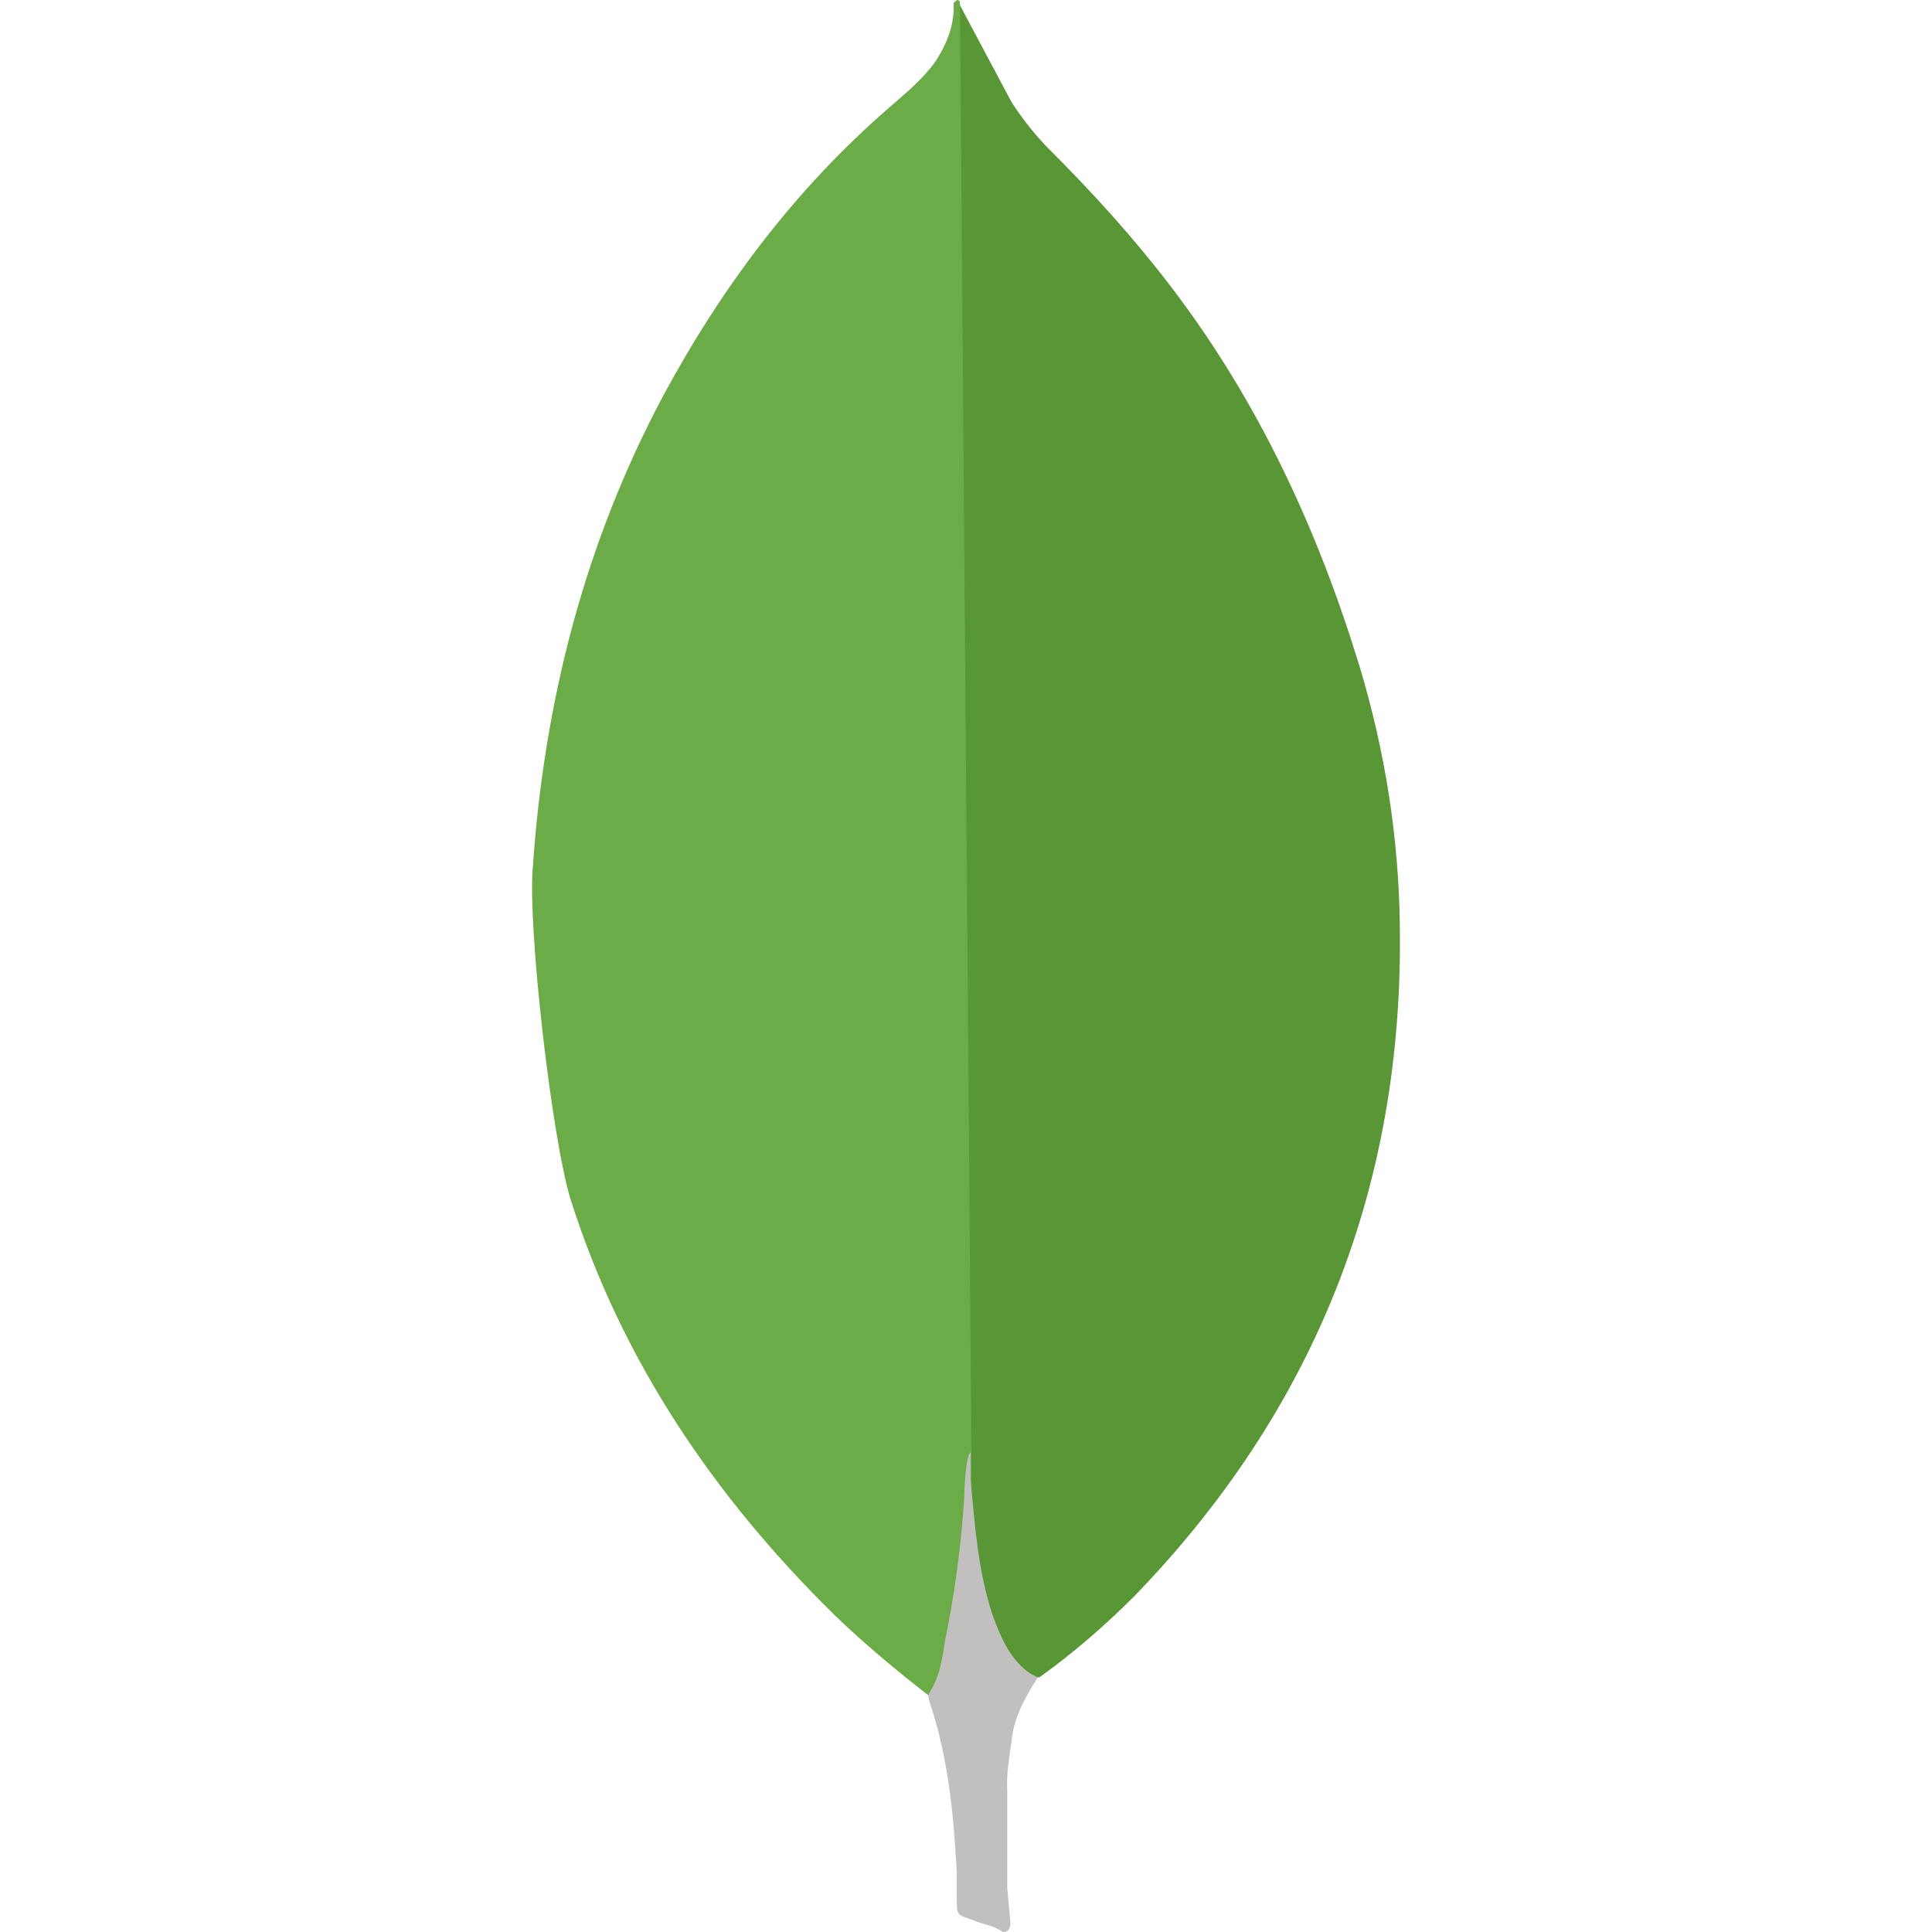
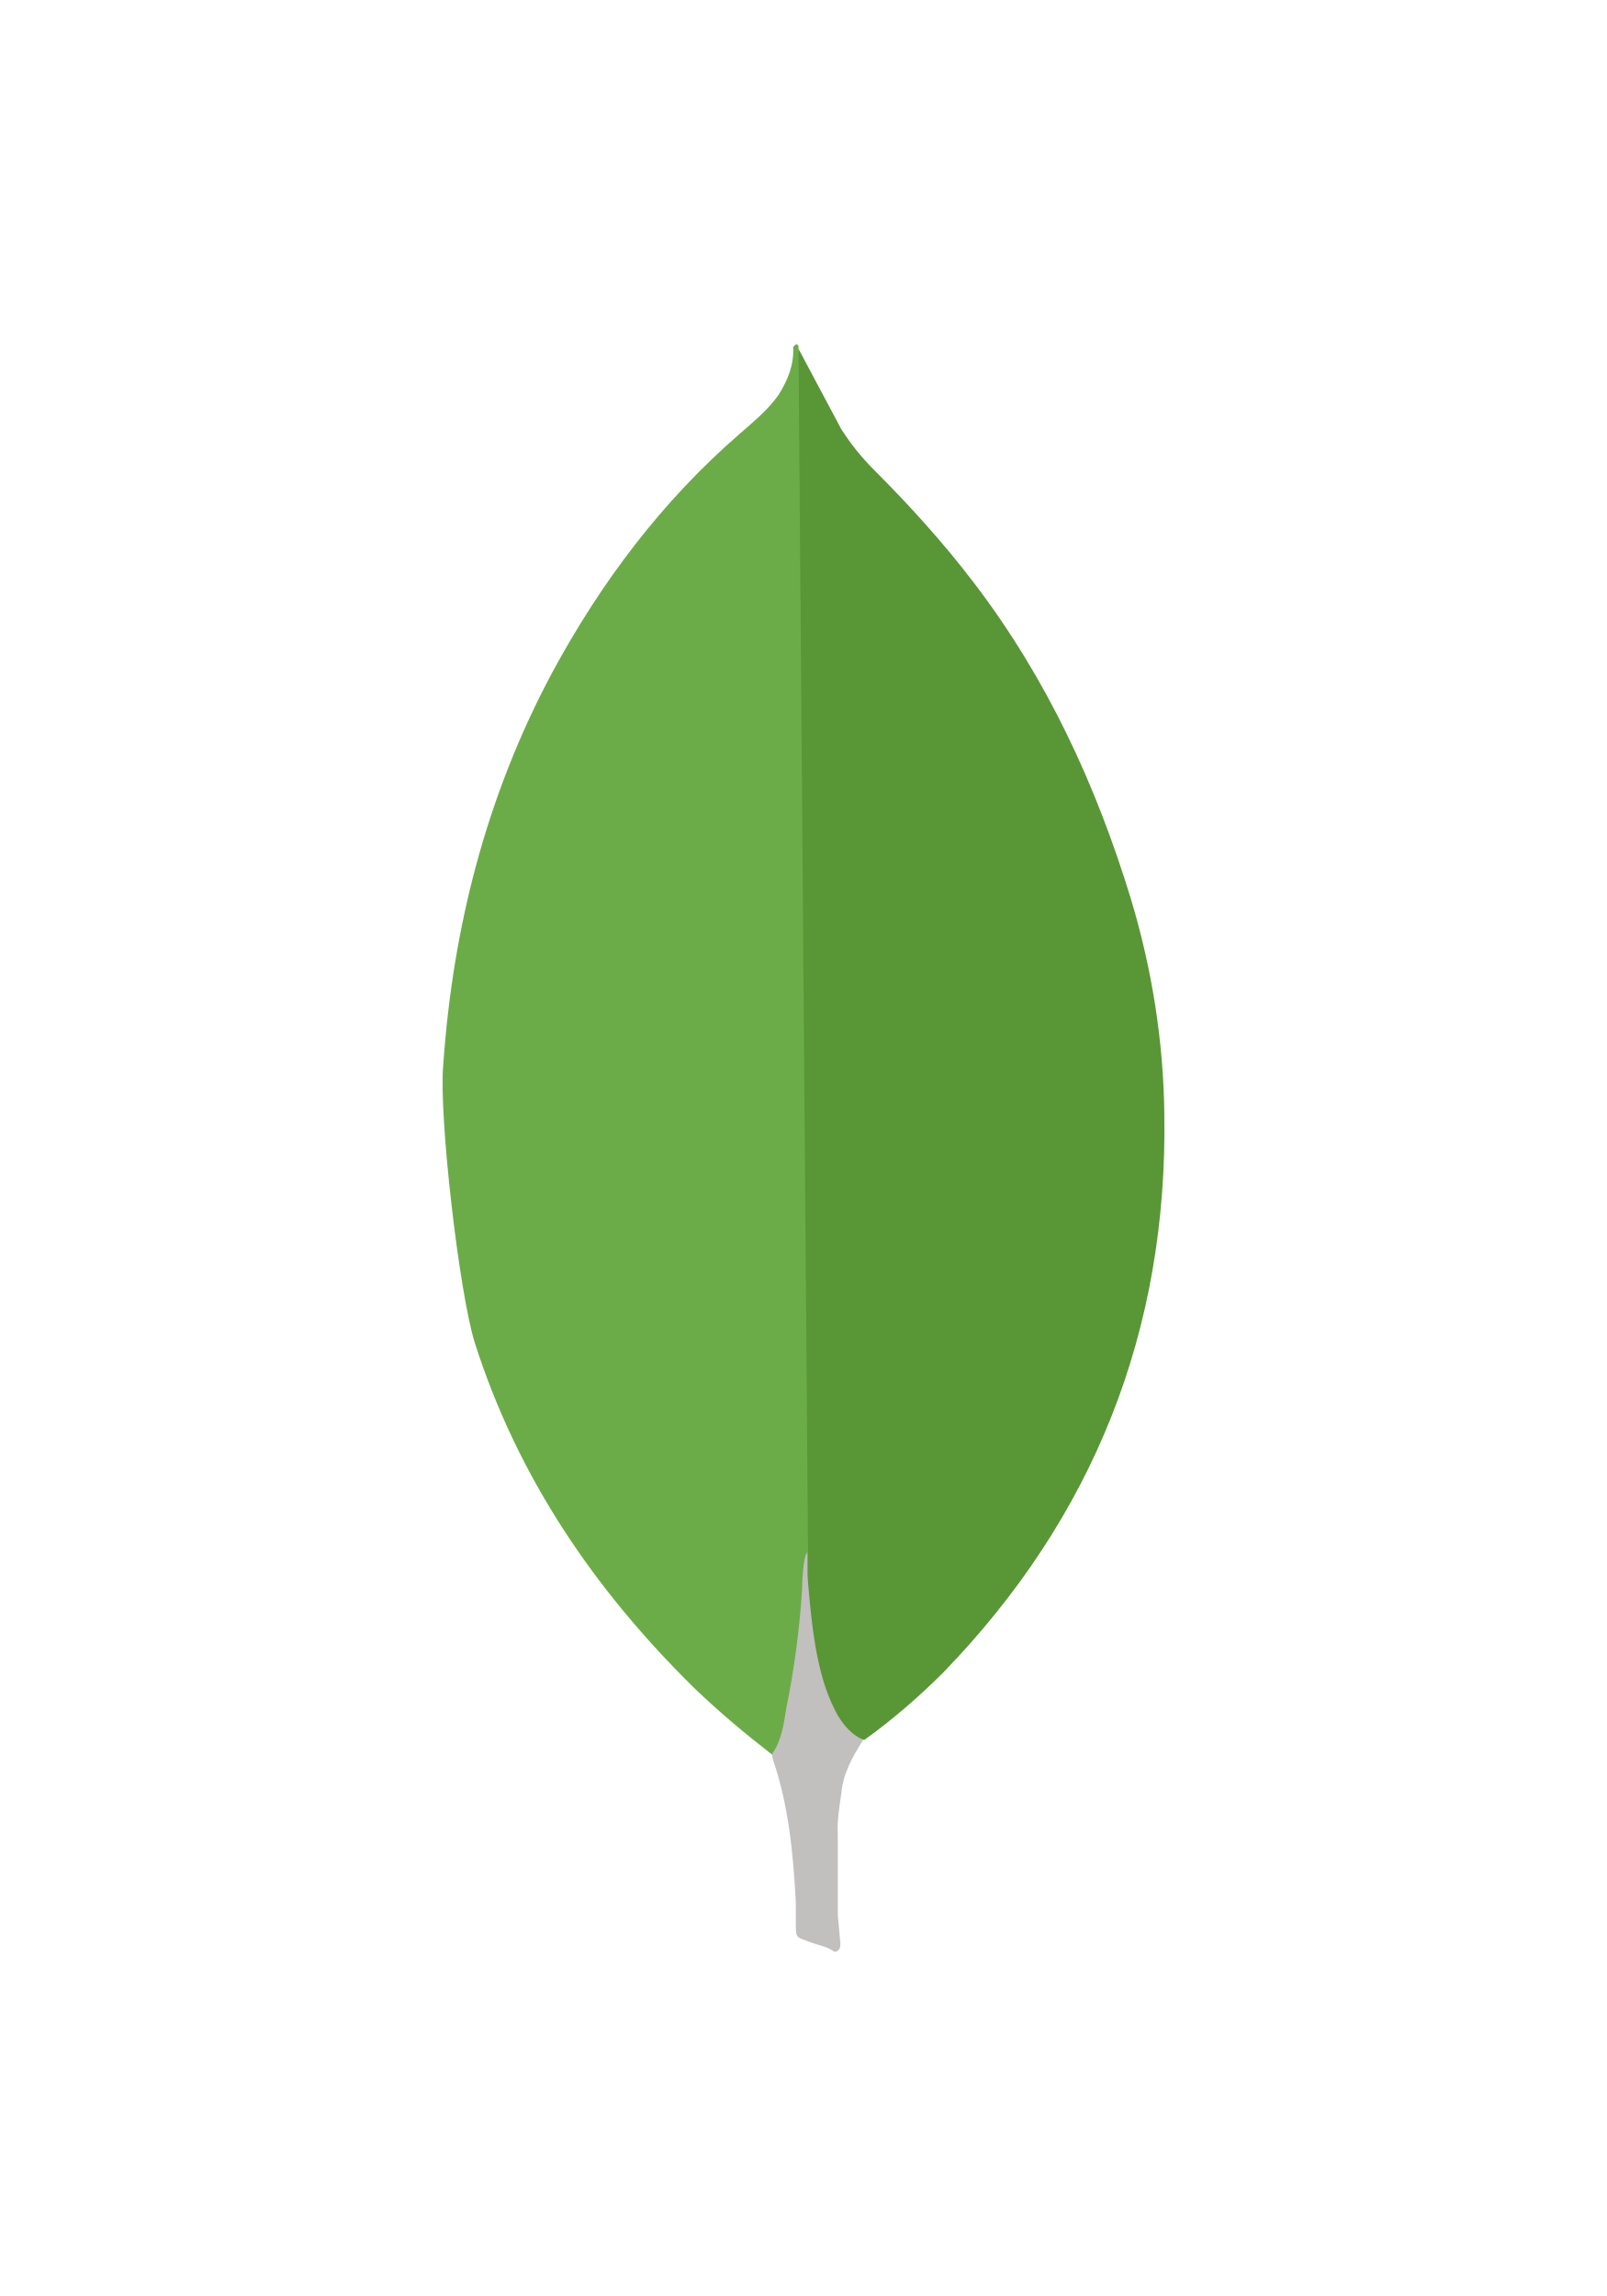
- <svg xmlns="http://www.w3.org/2000/svg" width="64" height="64" viewBox="0 0 32 32">
+ <svg xmlns="http://www.w3.org/2000/svg" width="70" height="100" viewBox="0 0 32 32">
  <path d="M15.9.087l.854 1.604c.192.296.4.558.645.802.715.715 1.394 1.464 2.004 2.266 1.447 1.9 2.423 4.01 3.12 6.292.418 1.394.645 2.824.662 4.27.07 4.323-1.412 8.035-4.4 11.12-.488.488-1.01.94-1.57 1.342-.296 0-.436-.227-.558-.436-.227-.383-.366-.82-.436-1.255-.105-.523-.174-1.046-.14-1.586v-.244C16.057 24.21 15.796.21 15.9.087z" fill="#599636" />
  <path d="M15.9.034c-.035-.07-.07-.017-.105.017.017.35-.105.662-.296.96-.21.296-.488.523-.767.767-1.55 1.342-2.77 2.963-3.747 4.776-1.3 2.44-1.97 5.055-2.16 7.808-.087.993.314 4.497.627 5.508.854 2.684 2.388 4.933 4.375 6.885.488.47 1.01.906 1.55 1.325.157 0 .174-.14.21-.244a4.78 4.78 0 0 0 .157-.68l.35-2.614L15.9.034z" fill="#6cac48" />
  <path d="M16.754 28.845c.035-.4.227-.732.436-1.063-.21-.087-.366-.26-.488-.453-.105-.174-.192-.383-.26-.575-.244-.732-.296-1.5-.366-2.248v-.453c-.087.07-.105.662-.105.75a17.37 17.37 0 0 1-.314 2.353c-.052.314-.087.627-.28.906 0 .035 0 .07.017.122.314.924.4 1.865.453 2.824v.35c0 .418-.017.33.33.47.14.052.296.07.436.174.105 0 .122-.087.122-.157l-.052-.575v-1.604c-.017-.28.035-.558.07-.82z" fill="#c2bfbf" />
</svg>
